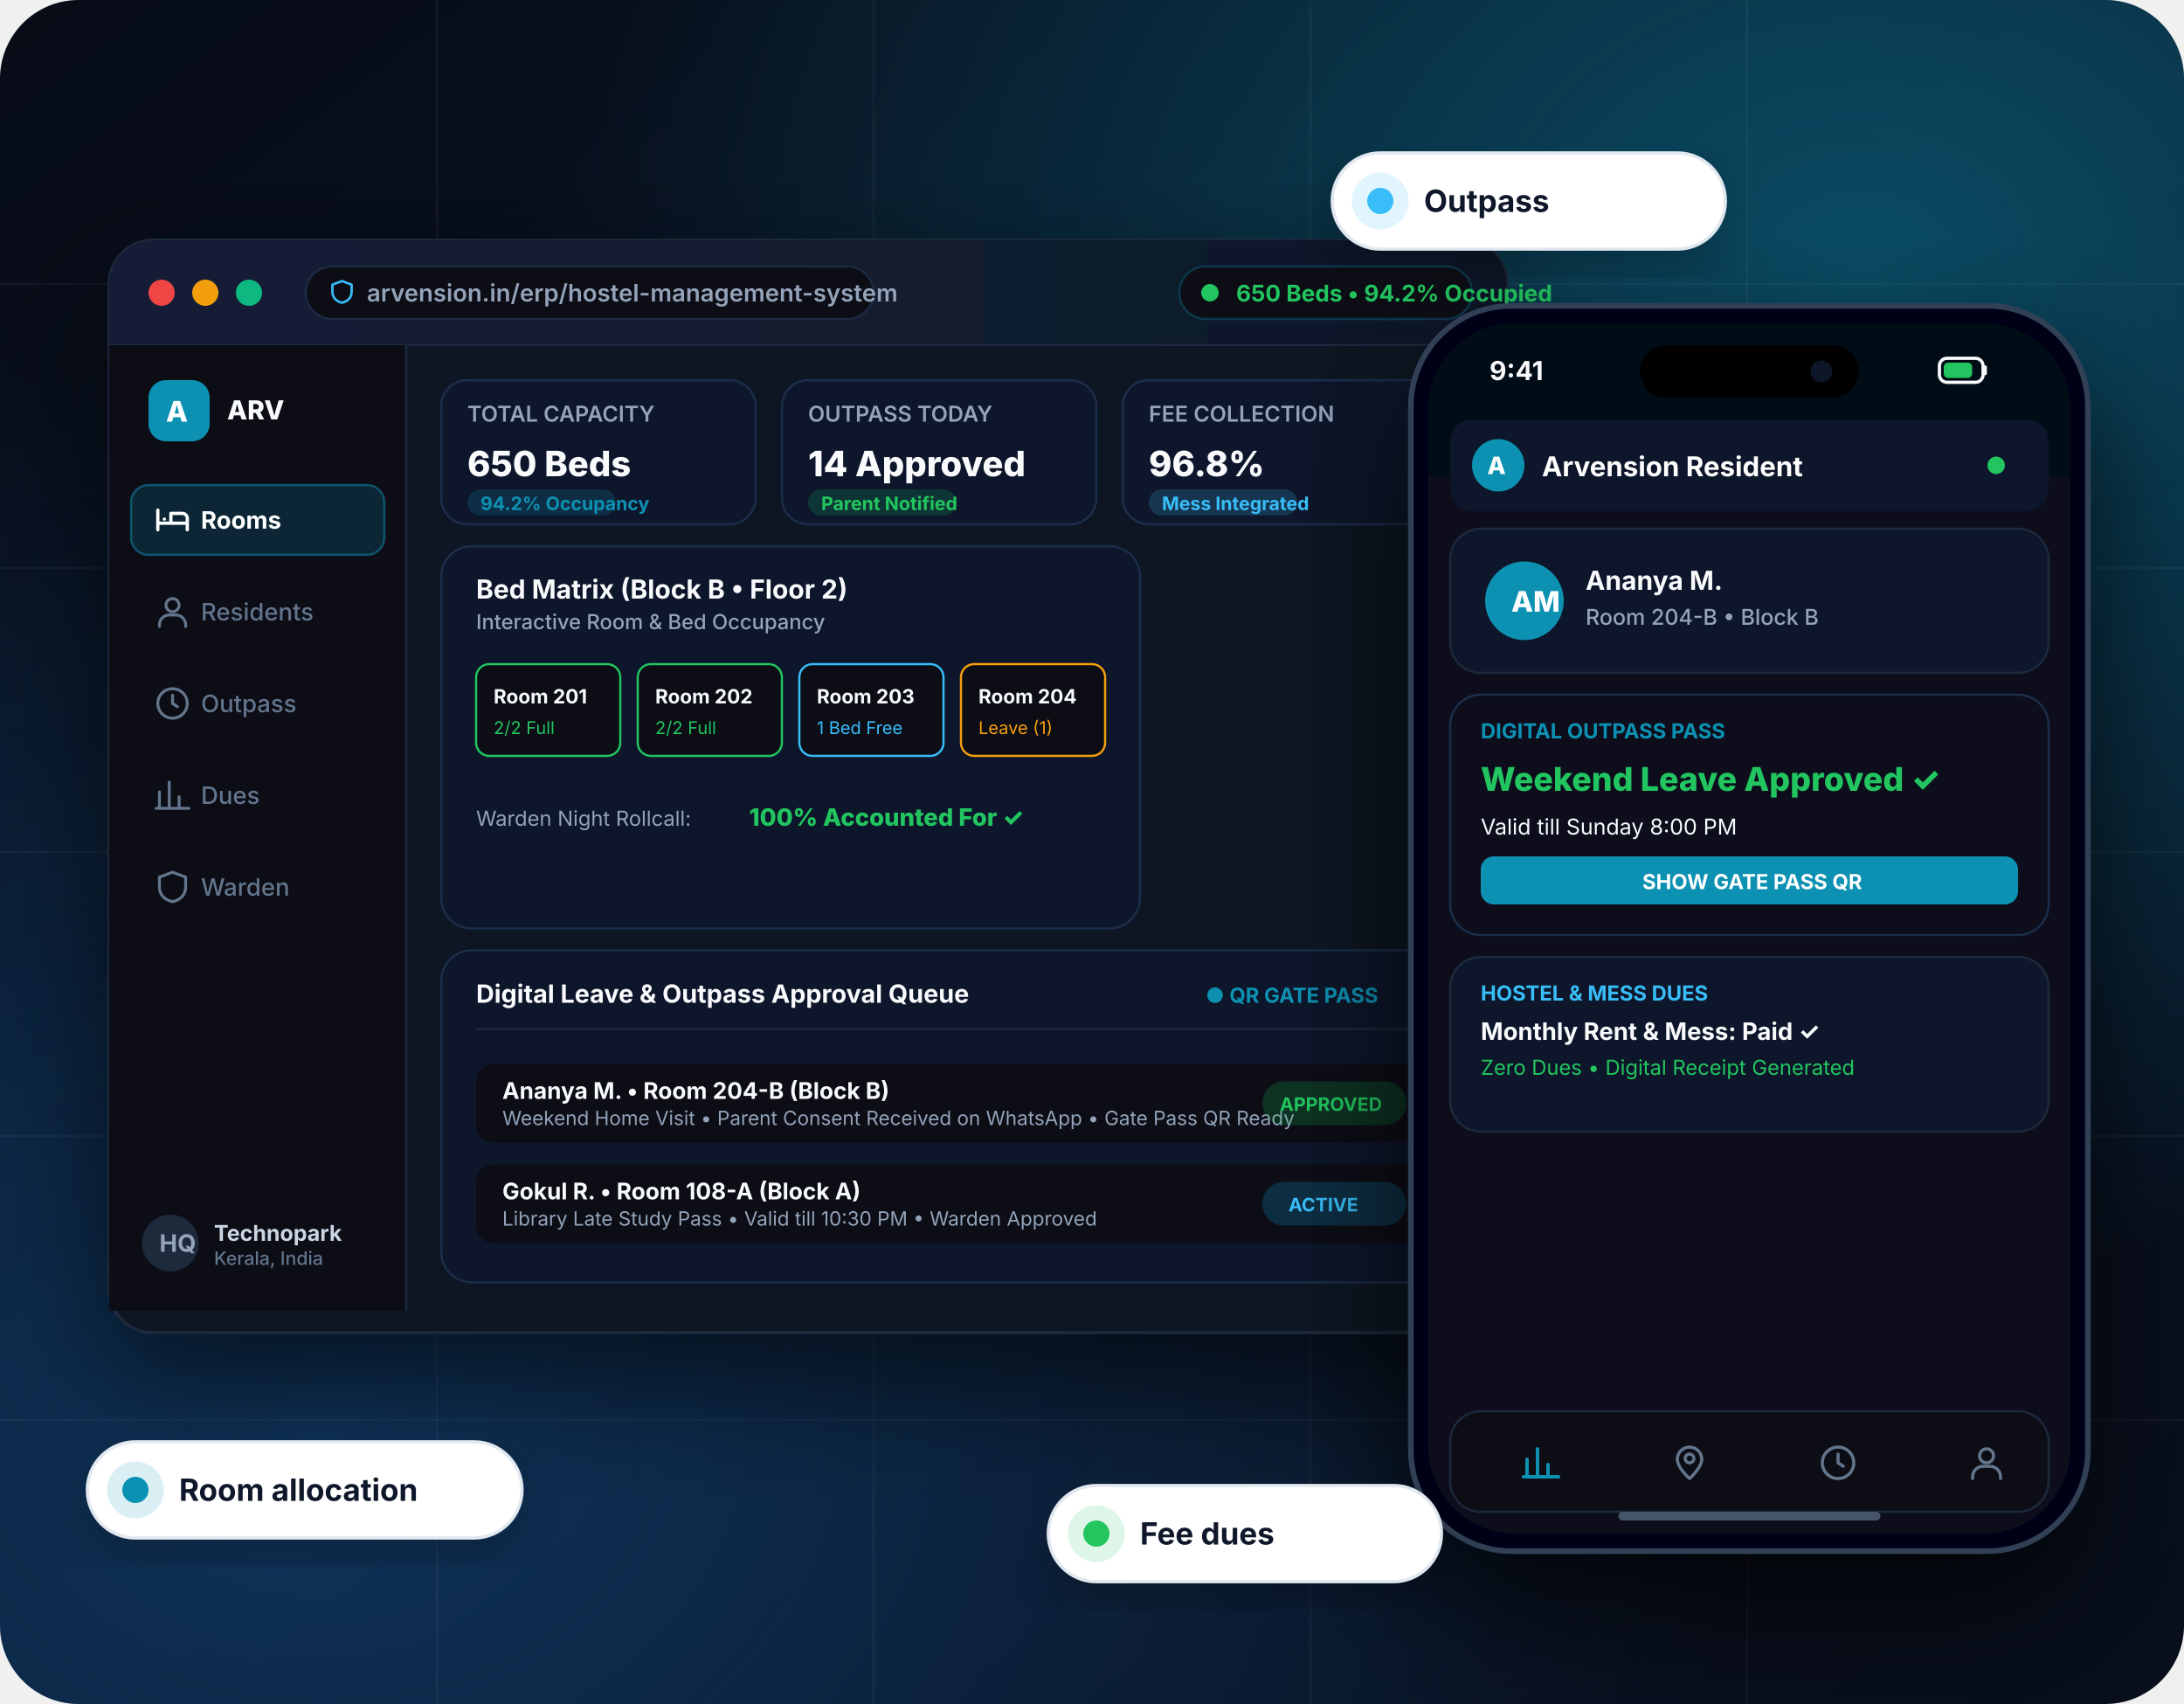
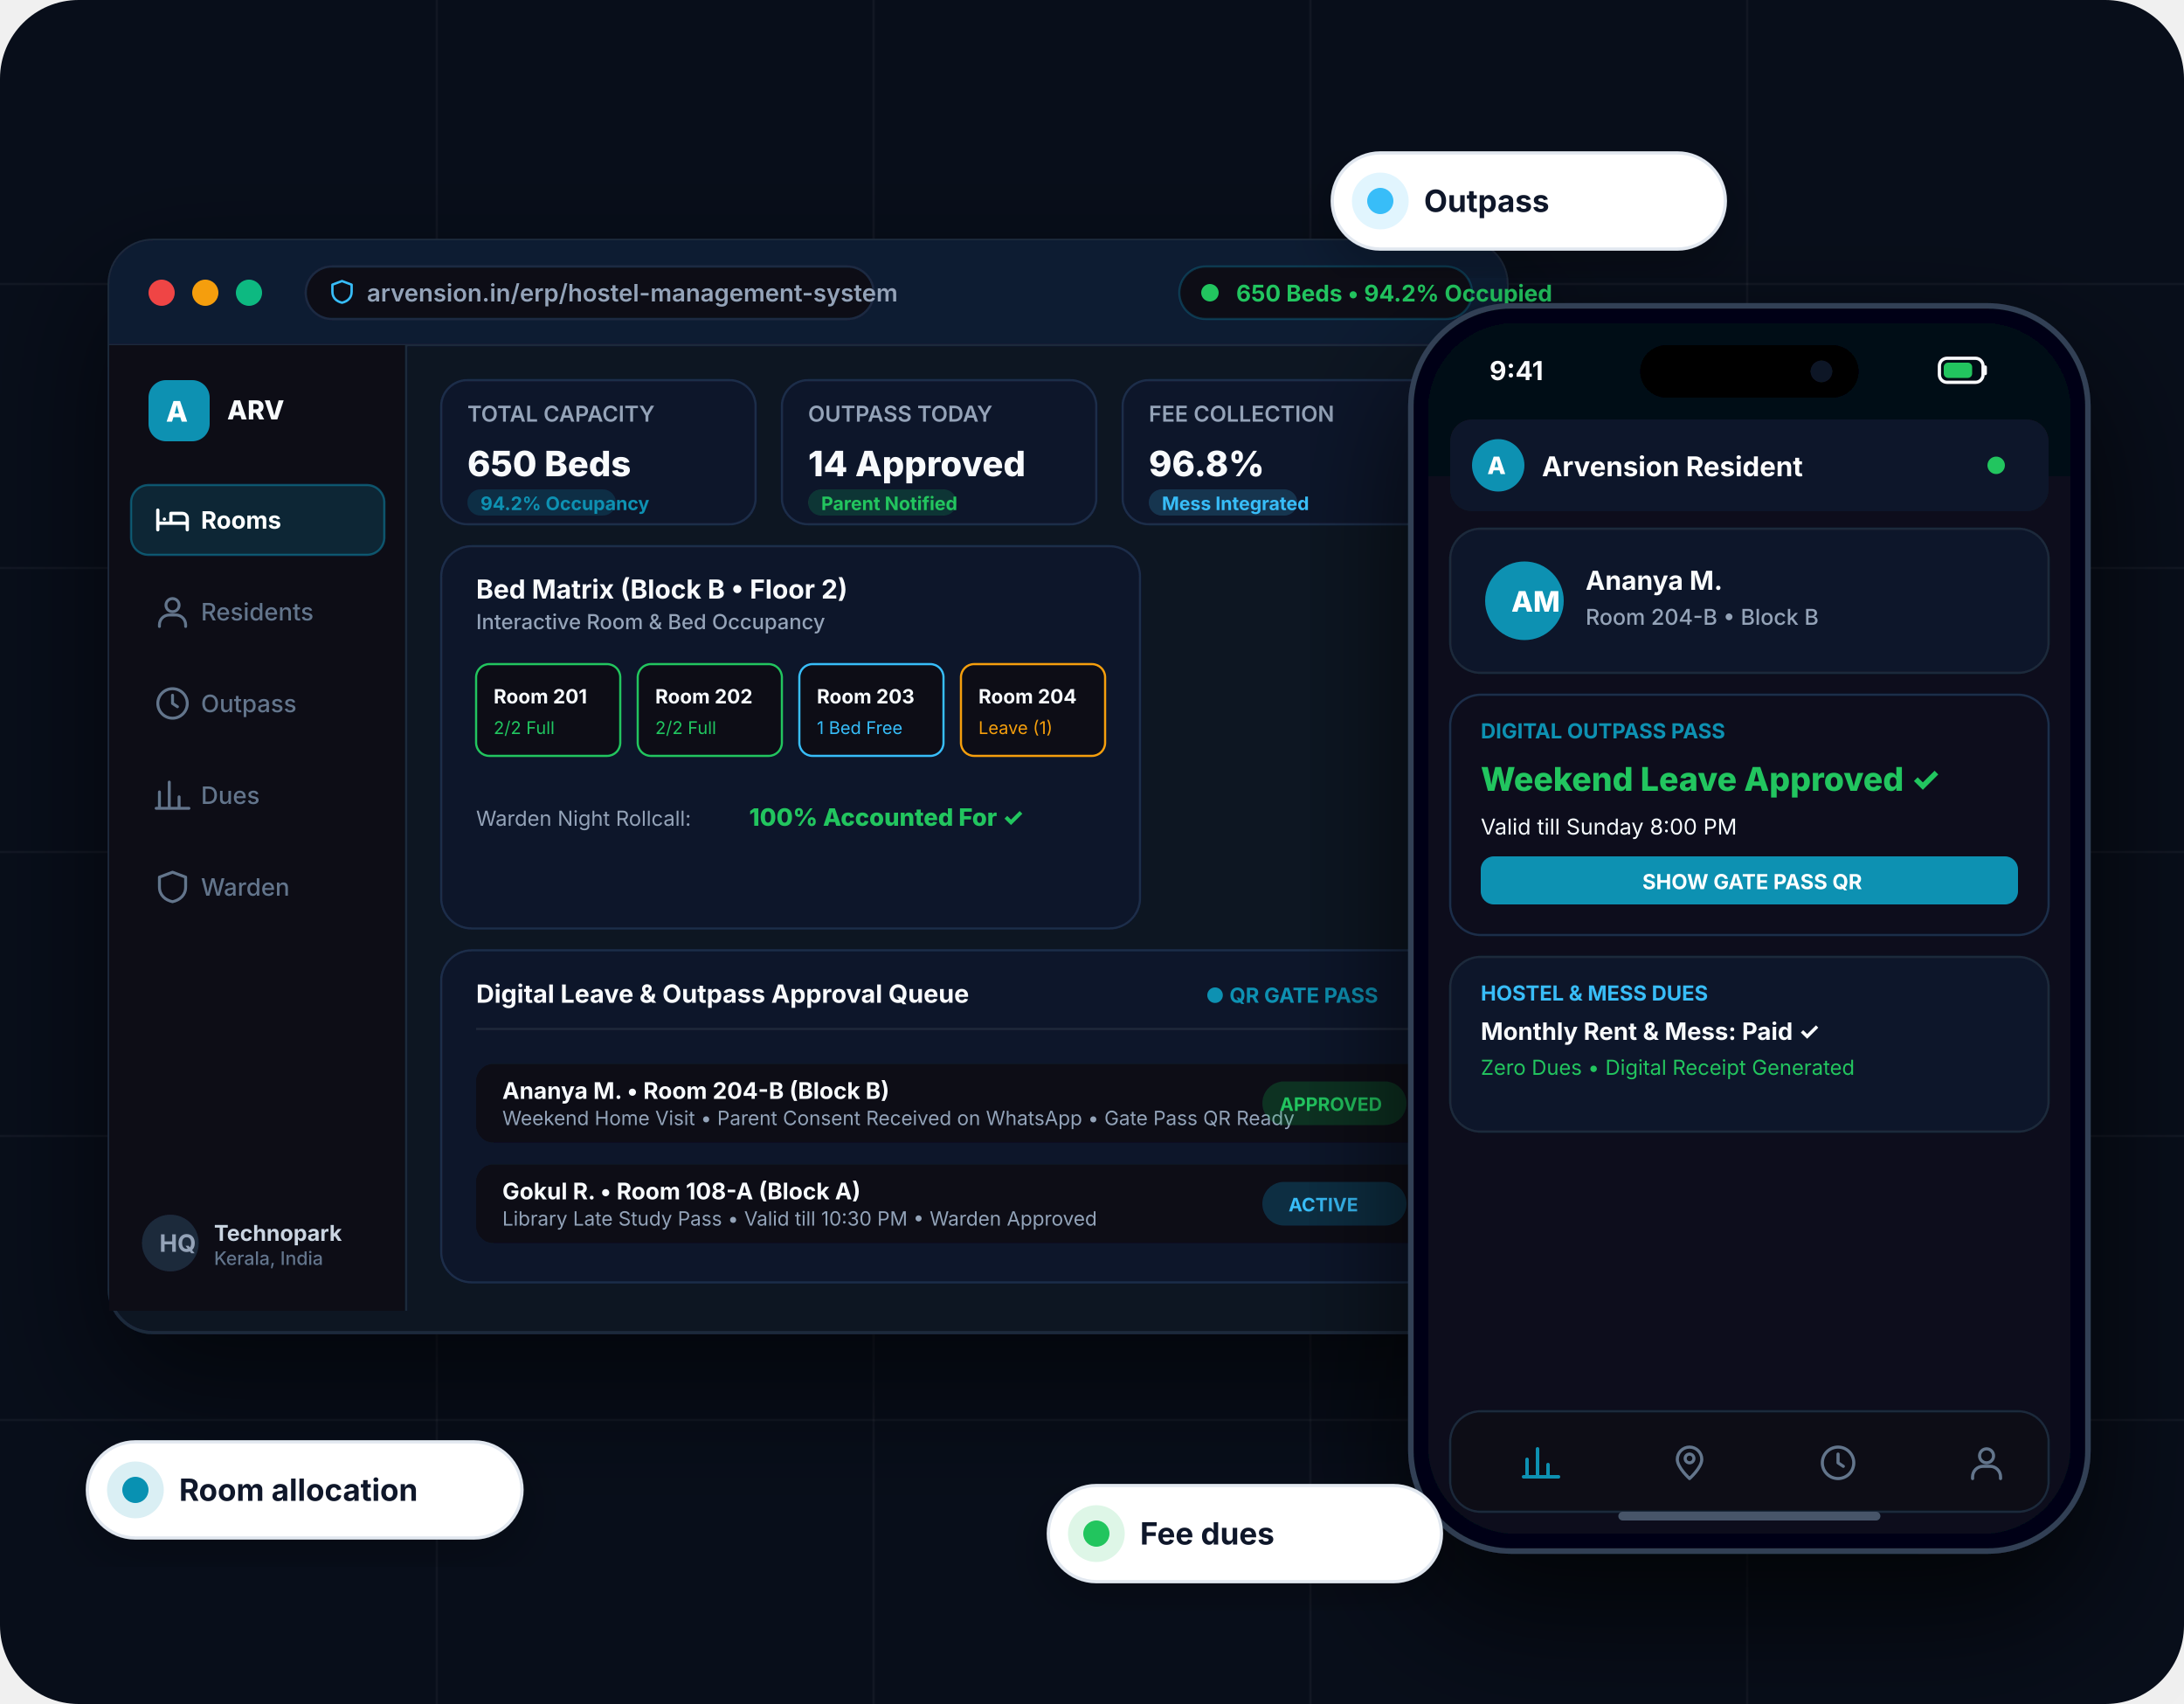
<svg xmlns="http://www.w3.org/2000/svg" viewBox="0 0 1000 780" role="img" aria-label="hostel-management-system illustration">
  <defs>
-     <linearGradient id="bg" x1="0%" y1="0%" x2="100%" y2="100%">
-       <stop offset="0%" stop-color="#070c17" />
-       <stop offset="50%" stop-color="#0b1324" />
-       <stop offset="100%" stop-color="#080e1c" />
-     </linearGradient>
-     <radialGradient id="glow-l" cx="15%" cy="85%" r="65%">
-       <stop offset="0%" stop-color="#167ace" stop-opacity="0.32" />
-       <stop offset="100%" stop-color="#167ace" stop-opacity="0" />
-     </radialGradient>
-     <radialGradient id="glow-r" cx="85%" cy="15%" r="60%">
-       <stop offset="0%" stop-color="#0891b2" stop-opacity="0.45" />
-       <stop offset="100%" stop-color="#0891b2" stop-opacity="0" />
-     </radialGradient>
    <filter id="shadow-win" x="-10%" y="-10%" width="125%" height="125%">
      <feDropShadow dx="0" dy="24" stdDeviation="28" flood-color="#000000" flood-opacity="0.6" />
    </filter>
    <filter id="shadow-phone" x="-15%" y="-10%" width="130%" height="125%">
      <feDropShadow dx="0" dy="28" stdDeviation="30" flood-color="#000000" flood-opacity="0.75" />
    </filter>
    <filter id="shadow-chip" x="-10%" y="-20%" width="120%" height="150%">
      <feDropShadow dx="0" dy="8" stdDeviation="12" flood-color="#000000" flood-opacity="0.25" />
    </filter>
-     <linearGradient id="chrome-bar" x1="0%" y1="0%" x2="100%" y2="0%">
-       <stop offset="0%" stop-color="#141f36" />
-       <stop offset="100%" stop-color="#101828" />
-     </linearGradient>
-     <linearGradient id="accent-grad" x1="0%" y1="0%" x2="100%" y2="100%">
-       <stop offset="0%" stop-color="#0891b2" />
-       <stop offset="100%" stop-color="#066d86" />
-     </linearGradient>
  </defs>
-   <rect width="1000" height="780" rx="36" fill="url(#bg)" />
-   <rect width="1000" height="780" rx="36" fill="url(#glow-l)" />
-   <rect width="1000" height="780" rx="36" fill="url(#glow-r)" />
+   <rect width="1000" height="780" rx="36" fill="#080e1a" />
  <g stroke="#ffffff" stroke-opacity="0.04" stroke-width="1">
    <line x1="0" y1="130" x2="1000" y2="130" />
    <line x1="0" y1="260" x2="1000" y2="260" />
    <line x1="0" y1="390" x2="1000" y2="390" />
    <line x1="0" y1="520" x2="1000" y2="520" />
    <line x1="0" y1="650" x2="1000" y2="650" />
    <line x1="200" y1="0" x2="200" y2="780" />
    <line x1="400" y1="0" x2="400" y2="780" />
    <line x1="600" y1="0" x2="600" y2="780" />
    <line x1="800" y1="0" x2="800" y2="780" />
  </g>
  <g transform="translate(50 110)" filter="url(#shadow-win)">
    <rect width="640" height="500" rx="20" fill="#0b1324" stroke="#1e293b" stroke-width="1.5" />
-     <path d="M0 20C0 8.95 8.95 0 20 0h600c11.05 0 20 8.95 20 20v28H0V20z" fill="url(#chrome-bar)" />
+     <path d="M0 20C0 8.95 8.95 0 20 0h600c11.05 0 20 8.95 20 20v28H0V20z" fill="#111c33" />
    <line x1="0" y1="48" x2="640" y2="48" stroke="#1e293b" stroke-width="1" />
    <circle cx="24" cy="24" r="6" fill="#ef4444" />
    <circle cx="44" cy="24" r="6" fill="#f59e0b" />
    <circle cx="64" cy="24" r="6" fill="#10b981" />
    <g transform="translate(90 12)">
      <rect width="260" height="24" rx="12" fill="#070c17" stroke="#1e2a42" stroke-width="1" />
      <text x="28" y="16" font-family="system-ui,-apple-system,sans-serif" font-size="11" font-weight="600" fill="#94a3b8">arvension.in/erp/hostel-management-system</text>
      <g transform="translate(10 5) scale(0.55)" fill="none" stroke="#38bdf8" stroke-width="2.0" stroke-linecap="round" stroke-linejoin="round">
        <path d="M12 3l8 3v6c0 5-3.5 8-8 9-4.5-1-8-4-8-9V6l8-3z" />
      </g>
    </g>
    <g transform="translate(490 12)">
      <rect width="134" height="24" rx="12" fill="#070c17" stroke="#0891b2" stroke-opacity="0.3" stroke-width="1" />
      <circle cx="14" cy="12" r="4" fill="#22c55e" />
      <text x="26" y="16" font-family="system-ui,-apple-system,sans-serif" font-size="10.5" font-weight="700" fill="#22c55e">650 Beds • 94.2% Occupied</text>
    </g>
    <rect x="0" y="48" width="136" height="442" fill="#070c17" stroke-right="#1e293b" opacity="0.95" />
    <line x1="136" y1="48" x2="136" y2="490" stroke="#1e293b" stroke-width="1" />
    <g transform="translate(18 64)">
      <rect width="28" height="28" rx="8" fill="#0891b2" />
      <text x="8" y="19" font-family="system-ui,-apple-system,sans-serif" font-size="13" font-weight="800" fill="#fff">A</text>
      <text x="36" y="18" font-family="system-ui,-apple-system,sans-serif" font-size="12" font-weight="800" fill="#f8fafc">ARV</text>
    </g>
    <g transform="translate(10 112)">
      <rect width="116" height="32" rx="8" fill="#0891b2" fill-opacity="0.2" stroke="#0891b2" stroke-opacity="0.5" stroke-width="1" />
      <g transform="translate(10 7) scale(0.75)" fill="none" stroke="#ffffff" stroke-width="2.0" stroke-linecap="round" stroke-linejoin="round">
        <path d="M3 18V6M3 14h18v4M21 14v-3a3 3 0 0 0-3-3h-7v6M7 11.5h.01" />
      </g>
      <text x="32" y="20" font-family="system-ui,-apple-system,sans-serif" font-size="11" font-weight="700" fill="#ffffff">Rooms</text>
    </g>
    <g transform="translate(10 154)">
      <g transform="translate(10 7) scale(0.75)" fill="none" stroke="#64748b" stroke-width="1.8" stroke-linecap="round" stroke-linejoin="round">
        <path d="M12 12a4 4 0 1 0 0-8 4 4 0 0 0 0 8zM4 21v-1a6 6 0 0 1 6-6h4a6 6 0 0 1 6 6v1" />
      </g>
      <text x="32" y="20" font-family="system-ui,-apple-system,sans-serif" font-size="11" font-weight="500" fill="#64748b">Residents</text>
    </g>
    <g transform="translate(10 196)">
      <g transform="translate(10 7) scale(0.75)" fill="none" stroke="#64748b" stroke-width="1.8" stroke-linecap="round" stroke-linejoin="round">
        <path d="M12 21a9 9 0 1 0 0-18 9 9 0 0 0 0 18zM12 7v5l3 2" />
      </g>
      <text x="32" y="20" font-family="system-ui,-apple-system,sans-serif" font-size="11" font-weight="500" fill="#64748b">Outpass</text>
    </g>
    <g transform="translate(10 238)">
      <g transform="translate(10 7) scale(0.75)" fill="none" stroke="#64748b" stroke-width="1.8" stroke-linecap="round" stroke-linejoin="round">
        <path d="M4 20V10M10 20V4M16 20v-7M22 20H2" />
      </g>
      <text x="32" y="20" font-family="system-ui,-apple-system,sans-serif" font-size="11" font-weight="500" fill="#64748b">Dues</text>
    </g>
    <g transform="translate(10 280)">
      <g transform="translate(10 7) scale(0.75)" fill="none" stroke="#64748b" stroke-width="1.8" stroke-linecap="round" stroke-linejoin="round">
        <path d="M12 3l8 3v6c0 5-3.5 8-8 9-4.5-1-8-4-8-9V6l8-3z" />
      </g>
      <text x="32" y="20" font-family="system-ui,-apple-system,sans-serif" font-size="11" font-weight="500" fill="#64748b">Warden</text>
    </g>
    <g transform="translate(14 445)">
      <circle cx="14" cy="14" r="13" fill="#1e293b" />
      <text x="9" y="18" font-family="system-ui,-apple-system,sans-serif" font-size="11" font-weight="700" fill="#94a3b8">HQ</text>
      <text x="34" y="13" font-family="system-ui,-apple-system,sans-serif" font-size="10" font-weight="700" fill="#cbd5e1">Technopark</text>
      <text x="34" y="24" font-family="system-ui,-apple-system,sans-serif" font-size="8.5" font-weight="500" fill="#64748b">Kerala, India</text>
    </g>
    <g transform="translate(152 64)">
      <rect width="144" height="66" rx="12" fill="#0e172c" stroke="#1e2d4a" stroke-width="1" />
      <text x="12" y="19" font-family="system-ui,-apple-system,sans-serif" font-size="10" font-weight="600" fill="#94a3b8">TOTAL CAPACITY</text>
      <text x="12" y="44" font-family="system-ui,-apple-system,sans-serif" font-size="16" font-weight="800" fill="#f8fafc">650 Beds</text>
      <g transform="translate(12 50)">
        <rect width="68" height="12" rx="6" fill="#0891b2" fill-opacity="0.18" />
        <text x="6" y="9.5" font-family="system-ui,-apple-system,sans-serif" font-size="8.5" font-weight="700" fill="#0891b2">94.2% Occupancy</text>
      </g>
    </g>
    <g transform="translate(308 64)">
      <rect width="144" height="66" rx="12" fill="#0e172c" stroke="#1e2d4a" stroke-width="1" />
      <text x="12" y="19" font-family="system-ui,-apple-system,sans-serif" font-size="10" font-weight="600" fill="#94a3b8">OUTPASS TODAY</text>
      <text x="12" y="44" font-family="system-ui,-apple-system,sans-serif" font-size="16" font-weight="800" fill="#f8fafc">14 Approved</text>
      <g transform="translate(12 50)">
        <rect width="68" height="12" rx="6" fill="#22c55e" fill-opacity="0.18" />
        <text x="6" y="9.5" font-family="system-ui,-apple-system,sans-serif" font-size="8.5" font-weight="700" fill="#22c55e">Parent Notified</text>
      </g>
    </g>
    <g transform="translate(464 64)">
      <rect width="144" height="66" rx="12" fill="#0e172c" stroke="#1e2d4a" stroke-width="1" />
      <text x="12" y="19" font-family="system-ui,-apple-system,sans-serif" font-size="10" font-weight="600" fill="#94a3b8">FEE COLLECTION</text>
      <text x="12" y="44" font-family="system-ui,-apple-system,sans-serif" font-size="16" font-weight="800" fill="#f8fafc">96.8%</text>
      <g transform="translate(12 50)">
        <rect width="68" height="12" rx="6" fill="#38bdf8" fill-opacity="0.18" />
        <text x="6" y="9.5" font-family="system-ui,-apple-system,sans-serif" font-size="8.5" font-weight="700" fill="#38bdf8">Mess Integrated</text>
      </g>
    </g>
    <g transform="translate(152 140)">
      <rect width="320" height="175" rx="14" fill="#0d162a" stroke="#1e2d4a" stroke-width="1" />
      <text x="16" y="24" font-family="system-ui,-apple-system,sans-serif" font-size="12" font-weight="700" fill="#f8fafc">Bed Matrix (Block B • Floor 2)</text>
      <text x="16" y="38" font-family="system-ui,-apple-system,sans-serif" font-size="9.5" font-weight="500" fill="#94a3b8">Interactive Room &amp; Bed Occupancy</text>
      <g transform="translate(16 54)">
        <rect width="66" height="42" rx="6" fill="#070c17" stroke="#22c55e" stroke-width="1" />
        <text x="8" y="18" font-family="system-ui,-apple-system,sans-serif" font-size="9" font-weight="700" fill="#f8fafc">Room 201</text>
        <text x="8" y="32" font-family="system-ui,-apple-system,sans-serif" font-size="8" fill="#22c55e">2/2 Full</text>
      </g>
      <g transform="translate(90 54)">
        <rect width="66" height="42" rx="6" fill="#070c17" stroke="#22c55e" stroke-width="1" />
        <text x="8" y="18" font-family="system-ui,-apple-system,sans-serif" font-size="9" font-weight="700" fill="#f8fafc">Room 202</text>
        <text x="8" y="32" font-family="system-ui,-apple-system,sans-serif" font-size="8" fill="#22c55e">2/2 Full</text>
      </g>
      <g transform="translate(164 54)">
        <rect width="66" height="42" rx="6" fill="#070c17" stroke="#38bdf8" stroke-width="1" />
        <text x="8" y="18" font-family="system-ui,-apple-system,sans-serif" font-size="9" font-weight="700" fill="#f8fafc">Room 203</text>
        <text x="8" y="32" font-family="system-ui,-apple-system,sans-serif" font-size="8" fill="#38bdf8">1 Bed Free</text>
      </g>
      <g transform="translate(238 54)">
        <rect width="66" height="42" rx="6" fill="#070c17" stroke="#f59e0b" stroke-width="1" />
        <text x="8" y="18" font-family="system-ui,-apple-system,sans-serif" font-size="9" font-weight="700" fill="#f8fafc">Room 204</text>
        <text x="8" y="32" font-family="system-ui,-apple-system,sans-serif" font-size="8" fill="#f59e0b">Leave (1)</text>
      </g>
      <g transform="translate(16 114)">
        <text x="0" y="14" font-family="system-ui,-apple-system,sans-serif" font-size="9.5" fill="#94a3b8">Warden Night Rollcall:</text>
        <text x="125" y="14" font-family="system-ui,-apple-system,sans-serif" font-size="11" font-weight="800" fill="#22c55e">100% Accounted For ✓</text>
      </g>
    </g>
    <g transform="translate(152 325)">
      <rect width="470" height="152" rx="14" fill="#0d162a" stroke="#1e2d4a" stroke-width="1" />
      <text x="16" y="24" font-family="system-ui,-apple-system,sans-serif" font-size="11.5" font-weight="700" fill="#f8fafc">Digital Leave &amp; Outpass Approval Queue</text>
      <text x="350" y="24" font-family="system-ui,-apple-system,sans-serif" font-size="9.5" font-weight="700" fill="#0891b2">● QR GATE PASS</text>
      <line x1="16" y1="36" x2="454" y2="36" stroke="#1e293b" stroke-width="1" />
      <g transform="translate(16 52)">
        <rect width="438" height="36" rx="8" fill="#070c17" />
        <text x="12" y="16" font-family="system-ui,-apple-system,sans-serif" font-size="10.5" font-weight="700" fill="#f8fafc">Ananya M. • Room 204-B (Block B)</text>
        <text x="12" y="28" font-family="system-ui,-apple-system,sans-serif" font-size="9" fill="#94a3b8">Weekend Home Visit • Parent Consent Received on WhatsApp • Gate Pass QR Ready</text>
        <rect x="360" y="8" width="66" height="20" rx="10" fill="#22c55e" fill-opacity="0.2" />
        <text x="368" y="21.5" font-family="system-ui,-apple-system,sans-serif" font-size="8.5" font-weight="700" fill="#22c55e">APPROVED</text>
      </g>
      <g transform="translate(16 98)">
        <rect width="438" height="36" rx="8" fill="#070c17" />
        <text x="12" y="16" font-family="system-ui,-apple-system,sans-serif" font-size="10.5" font-weight="700" fill="#f8fafc">Gokul R. • Room 108-A (Block A)</text>
        <text x="12" y="28" font-family="system-ui,-apple-system,sans-serif" font-size="9" fill="#94a3b8">Library Late Study Pass • Valid till 10:30 PM • Warden Approved</text>
        <rect x="360" y="8" width="66" height="20" rx="10" fill="#38bdf8" fill-opacity="0.2" />
        <text x="372" y="21.5" font-family="system-ui,-apple-system,sans-serif" font-size="8.5" font-weight="700" fill="#38bdf8">ACTIVE</text>
      </g>
    </g>
  </g>
  <g transform="translate(646 140)" filter="url(#shadow-phone)">
    <rect width="310" height="570" rx="46" fill="#020617" stroke="#334155" stroke-width="2.5" />
    <rect x="8" y="8" width="294" height="554" rx="40" fill="#090f1d" />
    <path d="M8 48C8 25.9 25.9 8 48 8h214c22.1 0 40 17.9 40 40v30H8V48z" fill="#050a14" />
    <rect x="105" y="18" width="100" height="24" rx="12" fill="#000000" />
    <circle cx="188" cy="30" r="5" fill="#111827" />
    <text x="36" y="34" font-family="system-ui,-apple-system,sans-serif" font-size="12" font-weight="700" fill="#f8fafc">9:41</text>
    <g transform="translate(242 24)">
      <rect width="20" height="11" rx="3.5" fill="none" stroke="#f8fafc" stroke-width="1.5" />
      <rect x="2" y="2" width="13" height="7" rx="2" fill="#22c55e" />
      <path d="M21 4v3" stroke="#f8fafc" stroke-width="1.5" stroke-linecap="round" />
    </g>
    <g transform="translate(18 52)">
      <rect width="274" height="42" rx="10" fill="#0d1629" />
      <circle cx="22" cy="21" r="12" fill="#0891b2" />
      <text x="17" y="25" font-family="system-ui,-apple-system,sans-serif" font-size="11" font-weight="800" fill="#fff">A</text>
      <text x="42" y="26" font-family="system-ui,-apple-system,sans-serif" font-size="12.5" font-weight="700" fill="#ffffff">Arvension Resident</text>
      <circle cx="250" cy="21" r="4" fill="#22c55e" />
    </g>
    <g transform="translate(18 102)">
      <rect width="274" height="66" rx="14" fill="#0e172a" stroke="#1e293b" stroke-width="1" />
      <circle cx="34" cy="33" r="18" fill="#0891b2" />
      <text x="28" y="38" font-family="system-ui,-apple-system,sans-serif" font-size="13" font-weight="800" fill="#fff">AM</text>
      <text x="62" y="28" font-family="system-ui,-apple-system,sans-serif" font-size="12" font-weight="700" fill="#f8fafc">Ananya M.</text>
      <text x="62" y="44" font-family="system-ui,-apple-system,sans-serif" font-size="10" font-weight="500" fill="#94a3b8">Room 204-B • Block B</text>
      <g transform="translate(0 76)">
        <rect width="274" height="110" rx="14" fill="#070f1e" stroke="#1e2d4a" stroke-width="1" />
        <text x="14" y="20" font-family="system-ui,-apple-system,sans-serif" font-size="9.5" font-weight="700" fill="#0891b2">DIGITAL OUTPASS PASS</text>
        <text x="14" y="44" font-family="system-ui,-apple-system,sans-serif" font-size="15" font-weight="800" fill="#22c55e">Weekend Leave Approved ✓</text>
        <text x="14" y="64" font-family="system-ui,-apple-system,sans-serif" font-size="10" fill="#f8fafc">Valid till Sunday 8:00 PM</text>
        <g transform="translate(14 74)">
          <rect width="246" height="22" rx="6" fill="#0891b2" />
          <text x="74" y="15" font-family="system-ui,-apple-system,sans-serif" font-size="9.5" font-weight="700" fill="#fff">SHOW GATE PASS QR</text>
        </g>
      </g>
      <g transform="translate(0 196)">
        <rect width="274" height="80" rx="14" fill="#0e172a" stroke="#1e293b" stroke-width="1" />
        <text x="14" y="20" font-family="system-ui,-apple-system,sans-serif" font-size="9.5" font-weight="700" fill="#38bdf8">HOSTEL &amp; MESS DUES</text>
        <text x="14" y="38" font-family="system-ui,-apple-system,sans-serif" font-size="11" font-weight="700" fill="#f8fafc">Monthly Rent &amp; Mess: Paid ✓</text>
        <text x="14" y="54" font-family="system-ui,-apple-system,sans-serif" font-size="9.5" fill="#22c55e">Zero Dues • Digital Receipt Generated</text>
      </g>
    </g>
    <g transform="translate(18 506)">
      <rect width="274" height="46" rx="14" fill="#070d18" stroke="#1e293b" stroke-width="1" />
      <g transform="translate(32 14)">
        <g transform="translate(0 0) scale(0.8)" fill="none" stroke="#0891b2" stroke-width="2.0" stroke-linecap="round" stroke-linejoin="round">
          <path d="M4 20V10M10 20V4M16 20v-7M22 20H2" />
        </g>
      </g>
      <g transform="translate(100 14)">
        <g transform="translate(0 0) scale(0.8)" fill="none" stroke="#64748b" stroke-width="1.8" stroke-linecap="round" stroke-linejoin="round">
          <path d="M12 21s7-6.2 7-11a7 7 0 1 0-14 0c0 4.8 7 11 7 11zM12 12a2.5 2.5 0 1 0 0-5 2.5 2.5 0 0 0 0 5z" />
        </g>
      </g>
      <g transform="translate(168 14)">
        <g transform="translate(0 0) scale(0.8)" fill="none" stroke="#64748b" stroke-width="1.8" stroke-linecap="round" stroke-linejoin="round">
          <path d="M12 21a9 9 0 1 0 0-18 9 9 0 0 0 0 18zM12 7v5l3 2" />
        </g>
      </g>
      <g transform="translate(236 14)">
        <g transform="translate(0 0) scale(0.8)" fill="none" stroke="#64748b" stroke-width="1.8" stroke-linecap="round" stroke-linejoin="round">
          <path d="M12 12a4 4 0 1 0 0-8 4 4 0 0 0 0 8zM4 21v-1a6 6 0 0 1 6-6h4a6 6 0 0 1 6 6v1" />
        </g>
      </g>
    </g>
    <rect x="95" y="552" width="120" height="4" rx="2" fill="#475569" />
  </g>
  <g transform="translate(40 660)">
    <rect width="199" height="44" rx="22" fill="#ffffff" stroke="#e2e8f0" stroke-width="1.5" filter="url(#shadow-chip)" />
    <circle cx="22" cy="22" r="13" fill="#0891b2" opacity="0.15" />
    <circle cx="22" cy="22" r="6" fill="#0891b2" />
    <text x="42" y="27" font-family="system-ui,-apple-system,sans-serif" font-size="14" font-weight="700" fill="#0f172a">Room allocation</text>
  </g>
  <g transform="translate(610 70)">
    <rect width="180" height="44" rx="22" fill="#ffffff" stroke="#e2e8f0" stroke-width="1.5" filter="url(#shadow-chip)" />
    <circle cx="22" cy="22" r="13" fill="#38bdf8" opacity="0.15" />
    <circle cx="22" cy="22" r="6" fill="#38bdf8" />
    <text x="42" y="27" font-family="system-ui,-apple-system,sans-serif" font-size="14" font-weight="700" fill="#0f172a">Outpass</text>
  </g>
  <g transform="translate(480 680)">
    <rect width="180" height="44" rx="22" fill="#ffffff" stroke="#e2e8f0" stroke-width="1.5" filter="url(#shadow-chip)" />
    <circle cx="22" cy="22" r="13" fill="#22c55e" opacity="0.15" />
    <circle cx="22" cy="22" r="6" fill="#22c55e" />
    <text x="42" y="27" font-family="system-ui,-apple-system,sans-serif" font-size="14" font-weight="700" fill="#0f172a">Fee dues</text>
  </g>
</svg>
